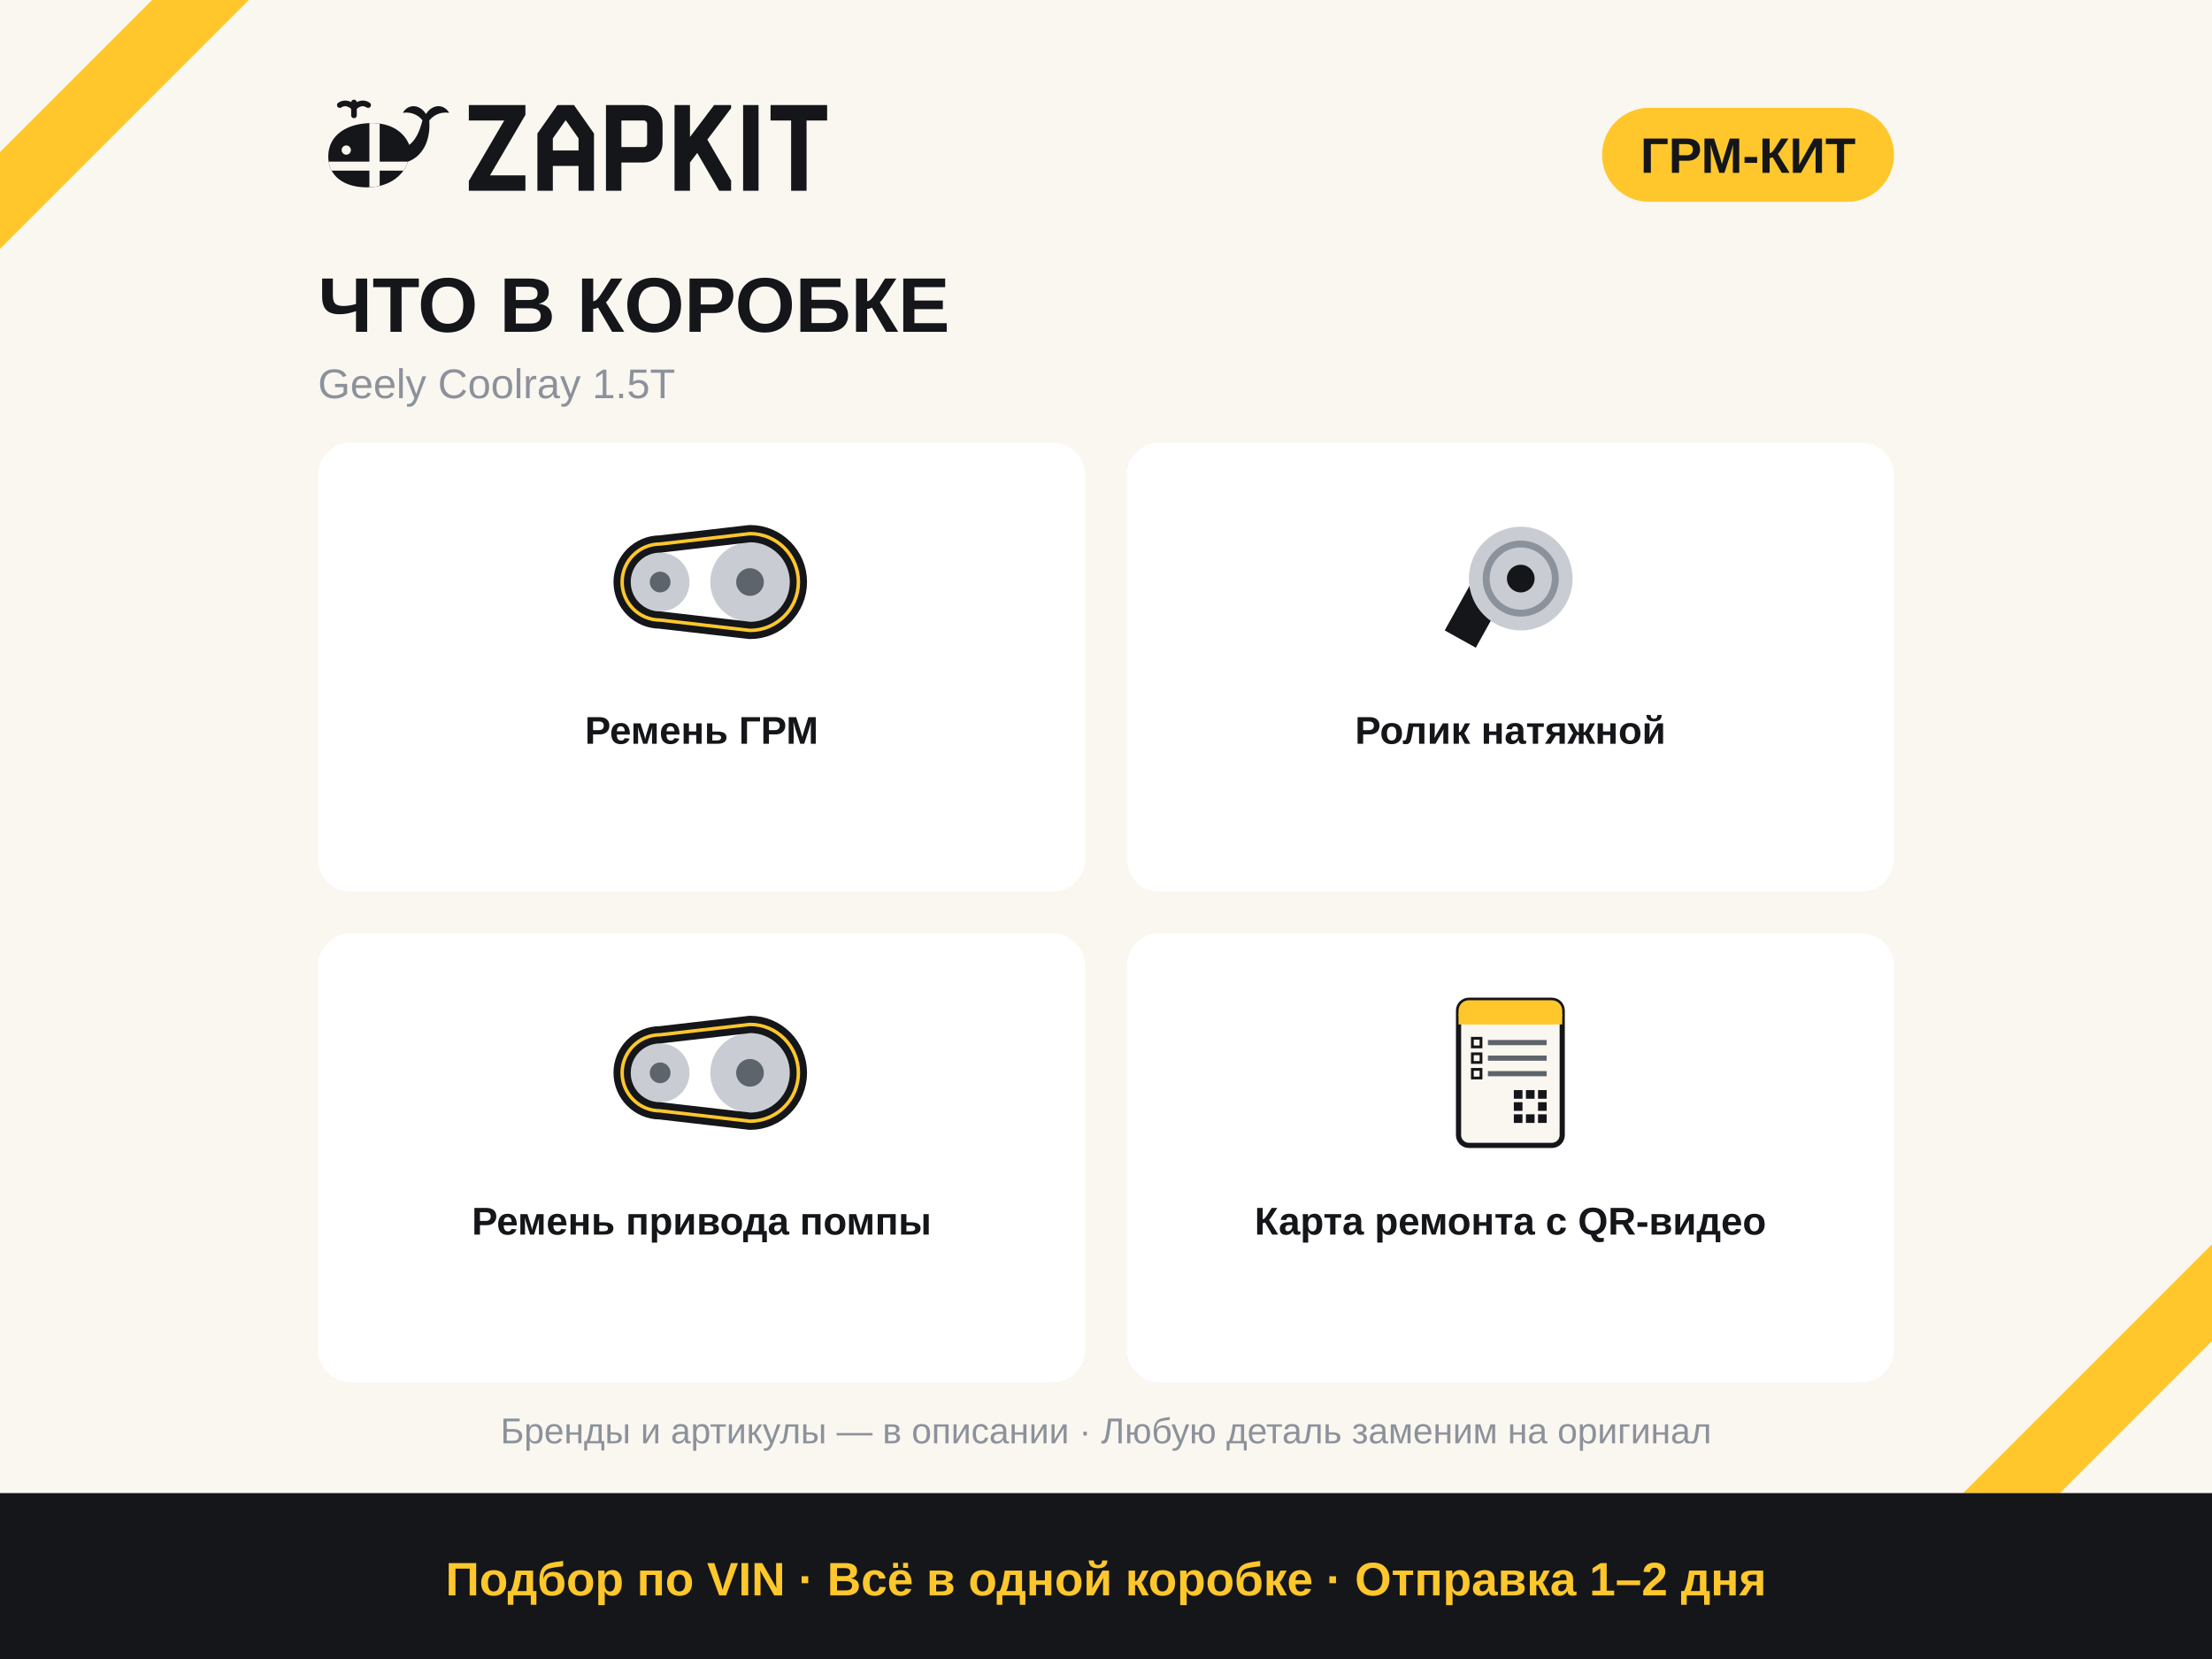
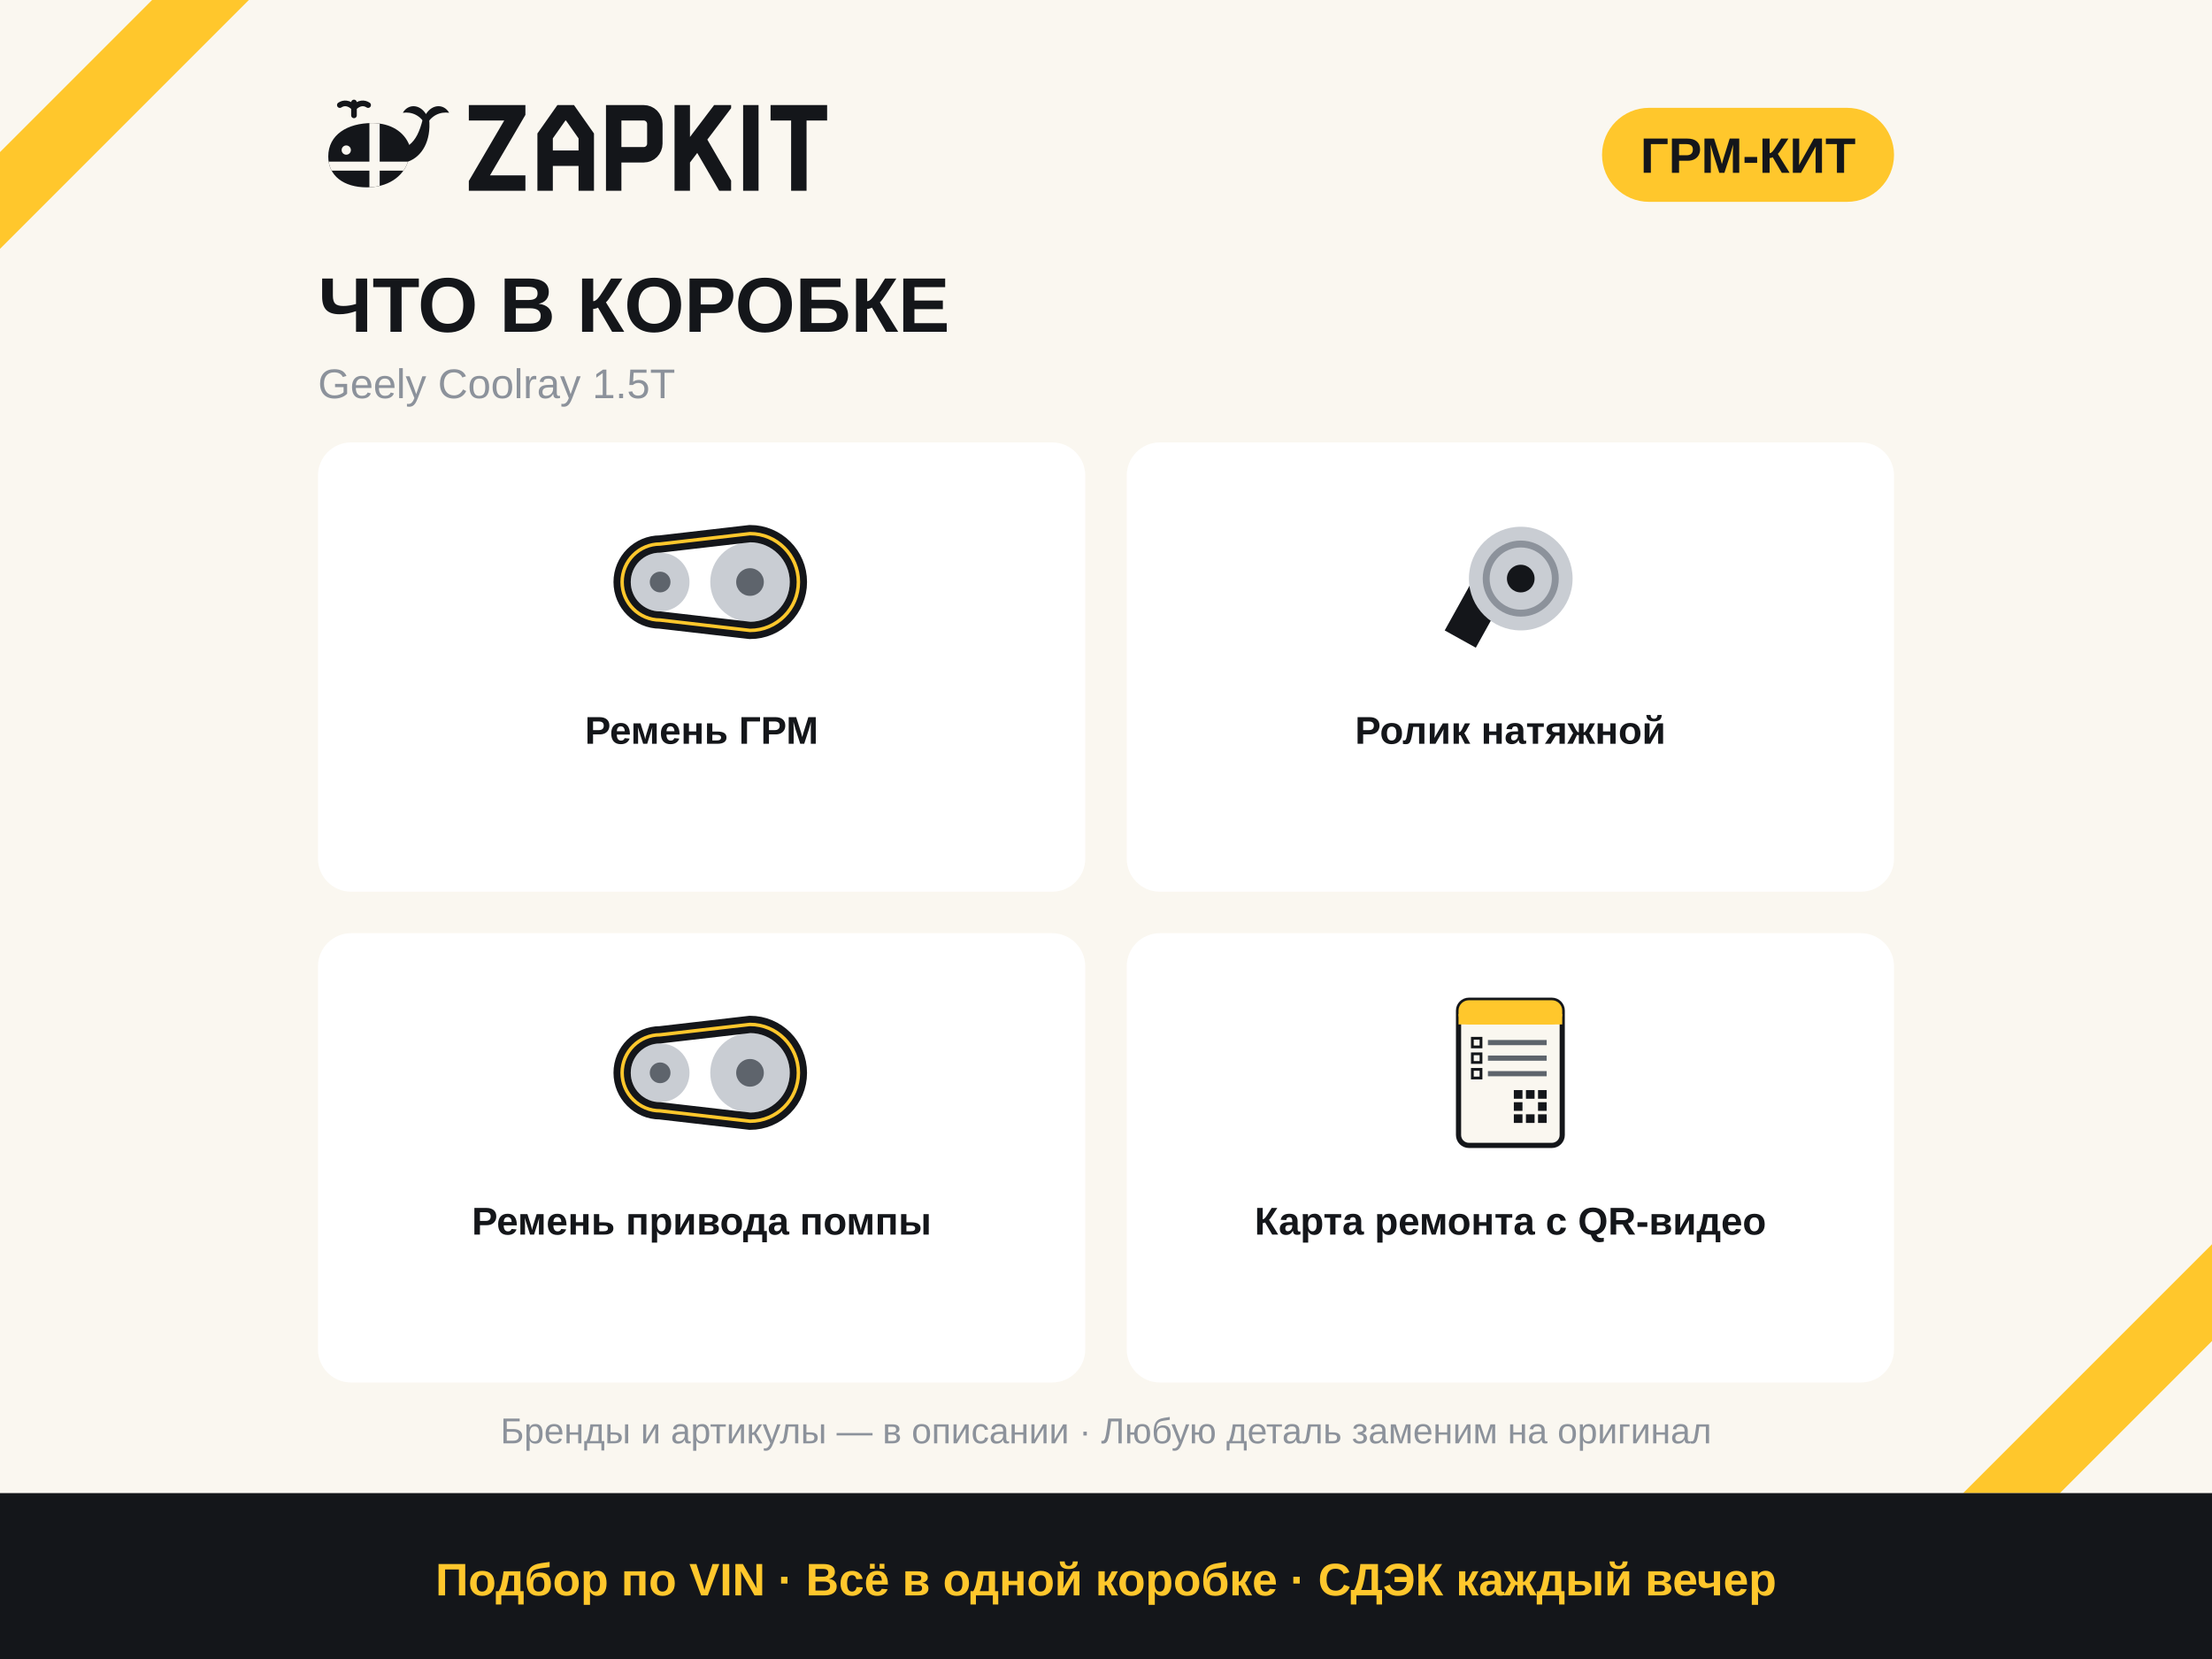
<svg xmlns="http://www.w3.org/2000/svg" viewBox="0 0 1600 1200" width="1600" height="1200" role="img" aria-label="Что в коробке: ГРМ-КИТ Geely Coolray 1.5T">
  <rect width="1600" height="1200" fill="#FAF7F0" />
  <path d="M0,110 L110,0 H180 L0,180 Z" fill="#FFC72C" />
  <path d="M1600,900 L1420,1080 H1490 L1600,970 Z" fill="#FFC72C" />
  <g transform="translate(230 76) scale(0.62)">
    <g transform="translate(0 -30) scale(1.5)">
      <defs>
        <clipPath id="wb-i24h">
          <path d="M8,60 C8,43 23,34 42,34 C57,34 67,41 71,51 C76,47 79,41 81.5,31 L86.5,31 C88,48 81,60 70,64 C66,76 54,84 38,84 C20,84 8,75 8,60 Z" />
        </clipPath>
      </defs>
      <path fill="#14161A" d="M8,60 C8,43 23,34 42,34 C57,34 67,41 71,51 C76,47 79,41 81.5,31 L86.5,31 C88,48 81,60 70,64 C66,76 54,84 38,84 C20,84 8,75 8,60 Z" />
      <path fill="#14161A" d="M84,36 C80,28 73,25 66,26 C70,19 79,19 84,27 C89,19 98,19 102,26 C95,25 88,28 84,36 Z" />
      <g clip-path="url(#wb-i24h)" fill="#FAF7F0">
        <rect x="40" y="30" width="8" height="60" />
        <rect x="0" y="64" width="90" height="7" />
      </g>
      <circle cx="22" cy="55" r="3.6" fill="#FAF7F0" />
      <path d="M28,28 V18 M28,22 C24,18 20,18 17,20 M28,22 C32,18 36,18 39,20" fill="none" stroke="#14161A" stroke-width="4.4" stroke-linecap="round" />
    </g>
    <g transform="translate(176 0)">
      <defs>
        <clipPath id="c66-i24h">
          <rect width="66" height="100" />
        </clipPath>
        <clipPath id="c18-i24h">
          <rect width="18" height="100" />
        </clipPath>
      </defs>
      <g transform="translate(0 0)">
        <path clip-path="url(#c66-i24h)" d="M0,9 H57 L9,91 H66" fill="none" stroke="#14161A" stroke-width="18" stroke-linejoin="miter" stroke-miterlimit="10" />
      </g>
      <g transform="translate(80 0)">
        <path clip-path="url(#c66-i24h)" d="M9,100 V36 L28,9 H38 L57,36 V100 M9,62 H57" fill="none" stroke="#14161A" stroke-width="18" stroke-linejoin="miter" stroke-miterlimit="10" />
      </g>
      <g transform="translate(160 0)">
        <path clip-path="url(#c66-i24h)" d="M9,100 V9 H44 A13,13 0 0 1 57,22 V45 A13,13 0 0 1 44,58 H9" fill="none" stroke="#14161A" stroke-width="18" stroke-linejoin="miter" stroke-miterlimit="10" />
      </g>
      <g transform="translate(240 0)">
        <path clip-path="url(#c66-i24h)" d="M9,0 V100 M9,64 L62,-6 M30,44 L66,106" fill="none" stroke="#14161A" stroke-width="18" stroke-linejoin="miter" stroke-miterlimit="10" />
      </g>
      <g transform="translate(320 0)">
        <path clip-path="url(#c18-i24h)" d="M9,0 V100" fill="none" stroke="#14161A" stroke-width="18" stroke-linejoin="miter" stroke-miterlimit="10" />
      </g>
      <g transform="translate(352 0)">
        <path clip-path="url(#c66-i24h)" d="M0,9 H66 M33,9 V100" fill="none" stroke="#14161A" stroke-width="18" stroke-linejoin="miter" stroke-miterlimit="10" />
      </g>
    </g>
  </g>
  <rect x="1158.8" y="78" width="211.2" height="68" rx="34" fill="#FFC72C" />
  <text x="1264.4" y="125" font-family="'Liberation Sans', Arial, Helvetica, sans-serif" font-size="36" font-weight="700" fill="#14161A" text-anchor="middle">ГРМ-КИТ</text>
  <text x="230" y="240" font-family="'Liberation Sans', Arial, Helvetica, sans-serif" font-size="56" font-weight="700" fill="#14161A" text-anchor="start">ЧТО В КОРОБКЕ</text>
  <text x="230" y="288" font-family="'Liberation Sans', Arial, Helvetica, sans-serif" font-size="30" font-weight="400" fill="#8C929B" text-anchor="start">Geely Coolray 1.5T</text>
  <rect x="230.0" y="320.0" width="555.0" height="325.0" rx="24" fill="#FFFFFF" />
  <g transform="translate(432.5 346.0) scale(1.25)">
    <circle cx="36" cy="60" r="17" fill="#C9CDD3" />
    <circle cx="36" cy="60" r="6" fill="#5E646C" />
    <circle cx="88" cy="60" r="23" fill="#C9CDD3" />
    <circle cx="88" cy="60" r="8" fill="#5E646C" />
    <path d="M36,38 L88,32 A28,28 0 0 1 88,88 L36,82 A22,22 0 0 1 36,38 Z" fill="none" stroke="#14161A" stroke-width="10" />
    <path d="M36,38 L88,32 A28,28 0 0 1 88,88 L36,82 A22,22 0 0 1 36,38 Z" fill="none" stroke="#FFC72C" stroke-width="2" />
  </g>
  <text x="507.5" y="538.0" font-family="'Liberation Sans', Arial, Helvetica, sans-serif" font-size="28" font-weight="700" fill="#14161A" text-anchor="middle">Ремень ГРМ</text>
  <rect x="815.0" y="320.0" width="555.0" height="325.0" rx="24" fill="#FFFFFF" />
  <g transform="translate(1017.5 346.0) scale(1.25)">
    <path d="M22,88 L52,34 L70,44 L40,98 Z" fill="#14161A" />
    <circle cx="66" cy="58" r="30" fill="#C9CDD3" />
    <circle cx="66" cy="58" r="20" fill="none" stroke="#8C929B" stroke-width="4" />
    <circle cx="66" cy="58" r="8" fill="#14161A" />
  </g>
  <text x="1092.5" y="538.0" font-family="'Liberation Sans', Arial, Helvetica, sans-serif" font-size="28" font-weight="700" fill="#14161A" text-anchor="middle">Ролик натяжной</text>
  <rect x="230.0" y="675.0" width="555.0" height="325.0" rx="24" fill="#FFFFFF" />
  <g transform="translate(432.5 701.0) scale(1.25)">
    <circle cx="36" cy="60" r="17" fill="#C9CDD3" />
    <circle cx="36" cy="60" r="6" fill="#5E646C" />
    <circle cx="88" cy="60" r="23" fill="#C9CDD3" />
    <circle cx="88" cy="60" r="8" fill="#5E646C" />
    <path d="M36,38 L88,32 A28,28 0 0 1 88,88 L36,82 A22,22 0 0 1 36,38 Z" fill="none" stroke="#14161A" stroke-width="10" />
    <path d="M36,38 L88,32 A28,28 0 0 1 88,88 L36,82 A22,22 0 0 1 36,38 Z" fill="none" stroke="#FFC72C" stroke-width="2" />
  </g>
  <text x="507.5" y="893.0" font-family="'Liberation Sans', Arial, Helvetica, sans-serif" font-size="28" font-weight="700" fill="#14161A" text-anchor="middle">Ремень привода помпы</text>
  <rect x="815.0" y="675.0" width="555.0" height="325.0" rx="24" fill="#FFFFFF" />
  <g transform="translate(1017.5 701.0) scale(1.25)">
    <rect x="30" y="18" width="60" height="84" rx="6" fill="#FAF7F0" stroke="#14161A" stroke-width="3" />
    <rect x="30" y="18" width="60" height="14" rx="6" fill="#FFC72C" />
    <rect x="30" y="26" width="60" height="6" fill="#FFC72C" />
    <rect x="38" y="40" width="5" height="5" fill="none" stroke="#14161A" stroke-width="1.6" />
    <rect x="47" y="41" width="34" height="3" fill="#5E646C" />
    <rect x="38" y="49" width="5" height="5" fill="none" stroke="#14161A" stroke-width="1.6" />
    <rect x="47" y="50" width="34" height="3" fill="#5E646C" />
    <rect x="38" y="58" width="5" height="5" fill="none" stroke="#14161A" stroke-width="1.6" />
    <rect x="47" y="59" width="34" height="3" fill="#5E646C" />
    <rect x="62" y="70" width="5" height="5" fill="#14161A" />
    <rect x="69" y="70" width="5" height="5" fill="#14161A" />
    <rect x="76" y="70" width="5" height="5" fill="#14161A" />
    <rect x="62" y="77" width="5" height="5" fill="#14161A" />
    <rect x="76" y="77" width="5" height="5" fill="#14161A" />
    <rect x="62" y="84" width="5" height="5" fill="#14161A" />
    <rect x="69" y="84" width="5" height="5" fill="#14161A" />
    <rect x="76" y="84" width="5" height="5" fill="#14161A" />
  </g>
  <text x="1092.5" y="893.0" font-family="'Liberation Sans', Arial, Helvetica, sans-serif" font-size="28" font-weight="700" fill="#14161A" text-anchor="middle">Карта ремонта с QR-видео</text>
  <text x="800.0" y="1044" font-family="'Liberation Sans', Arial, Helvetica, sans-serif" font-size="26" font-weight="400" fill="#8C929B" text-anchor="middle">Бренды и артикулы — в описании · Любую деталь заменим на оригинал</text>
  <rect y="1080" width="1600" height="120" fill="#14161A" />
-   <text x="800.0" y="1154" font-family="'Liberation Sans', Arial, Helvetica, sans-serif" font-size="34" font-weight="700" fill="#FFC72C" text-anchor="middle">Подбор по VIN · Всё в одной коробке · Отправка 1–2 дня</text>
+   <text x="800.0" y="1154" font-family="'Liberation Sans', Arial, Helvetica, sans-serif" font-size="33" font-weight="700" fill="#FFC72C" text-anchor="middle">Подбор по VIN · Всё в одной коробке · СДЭК каждый вечер</text>
</svg>
